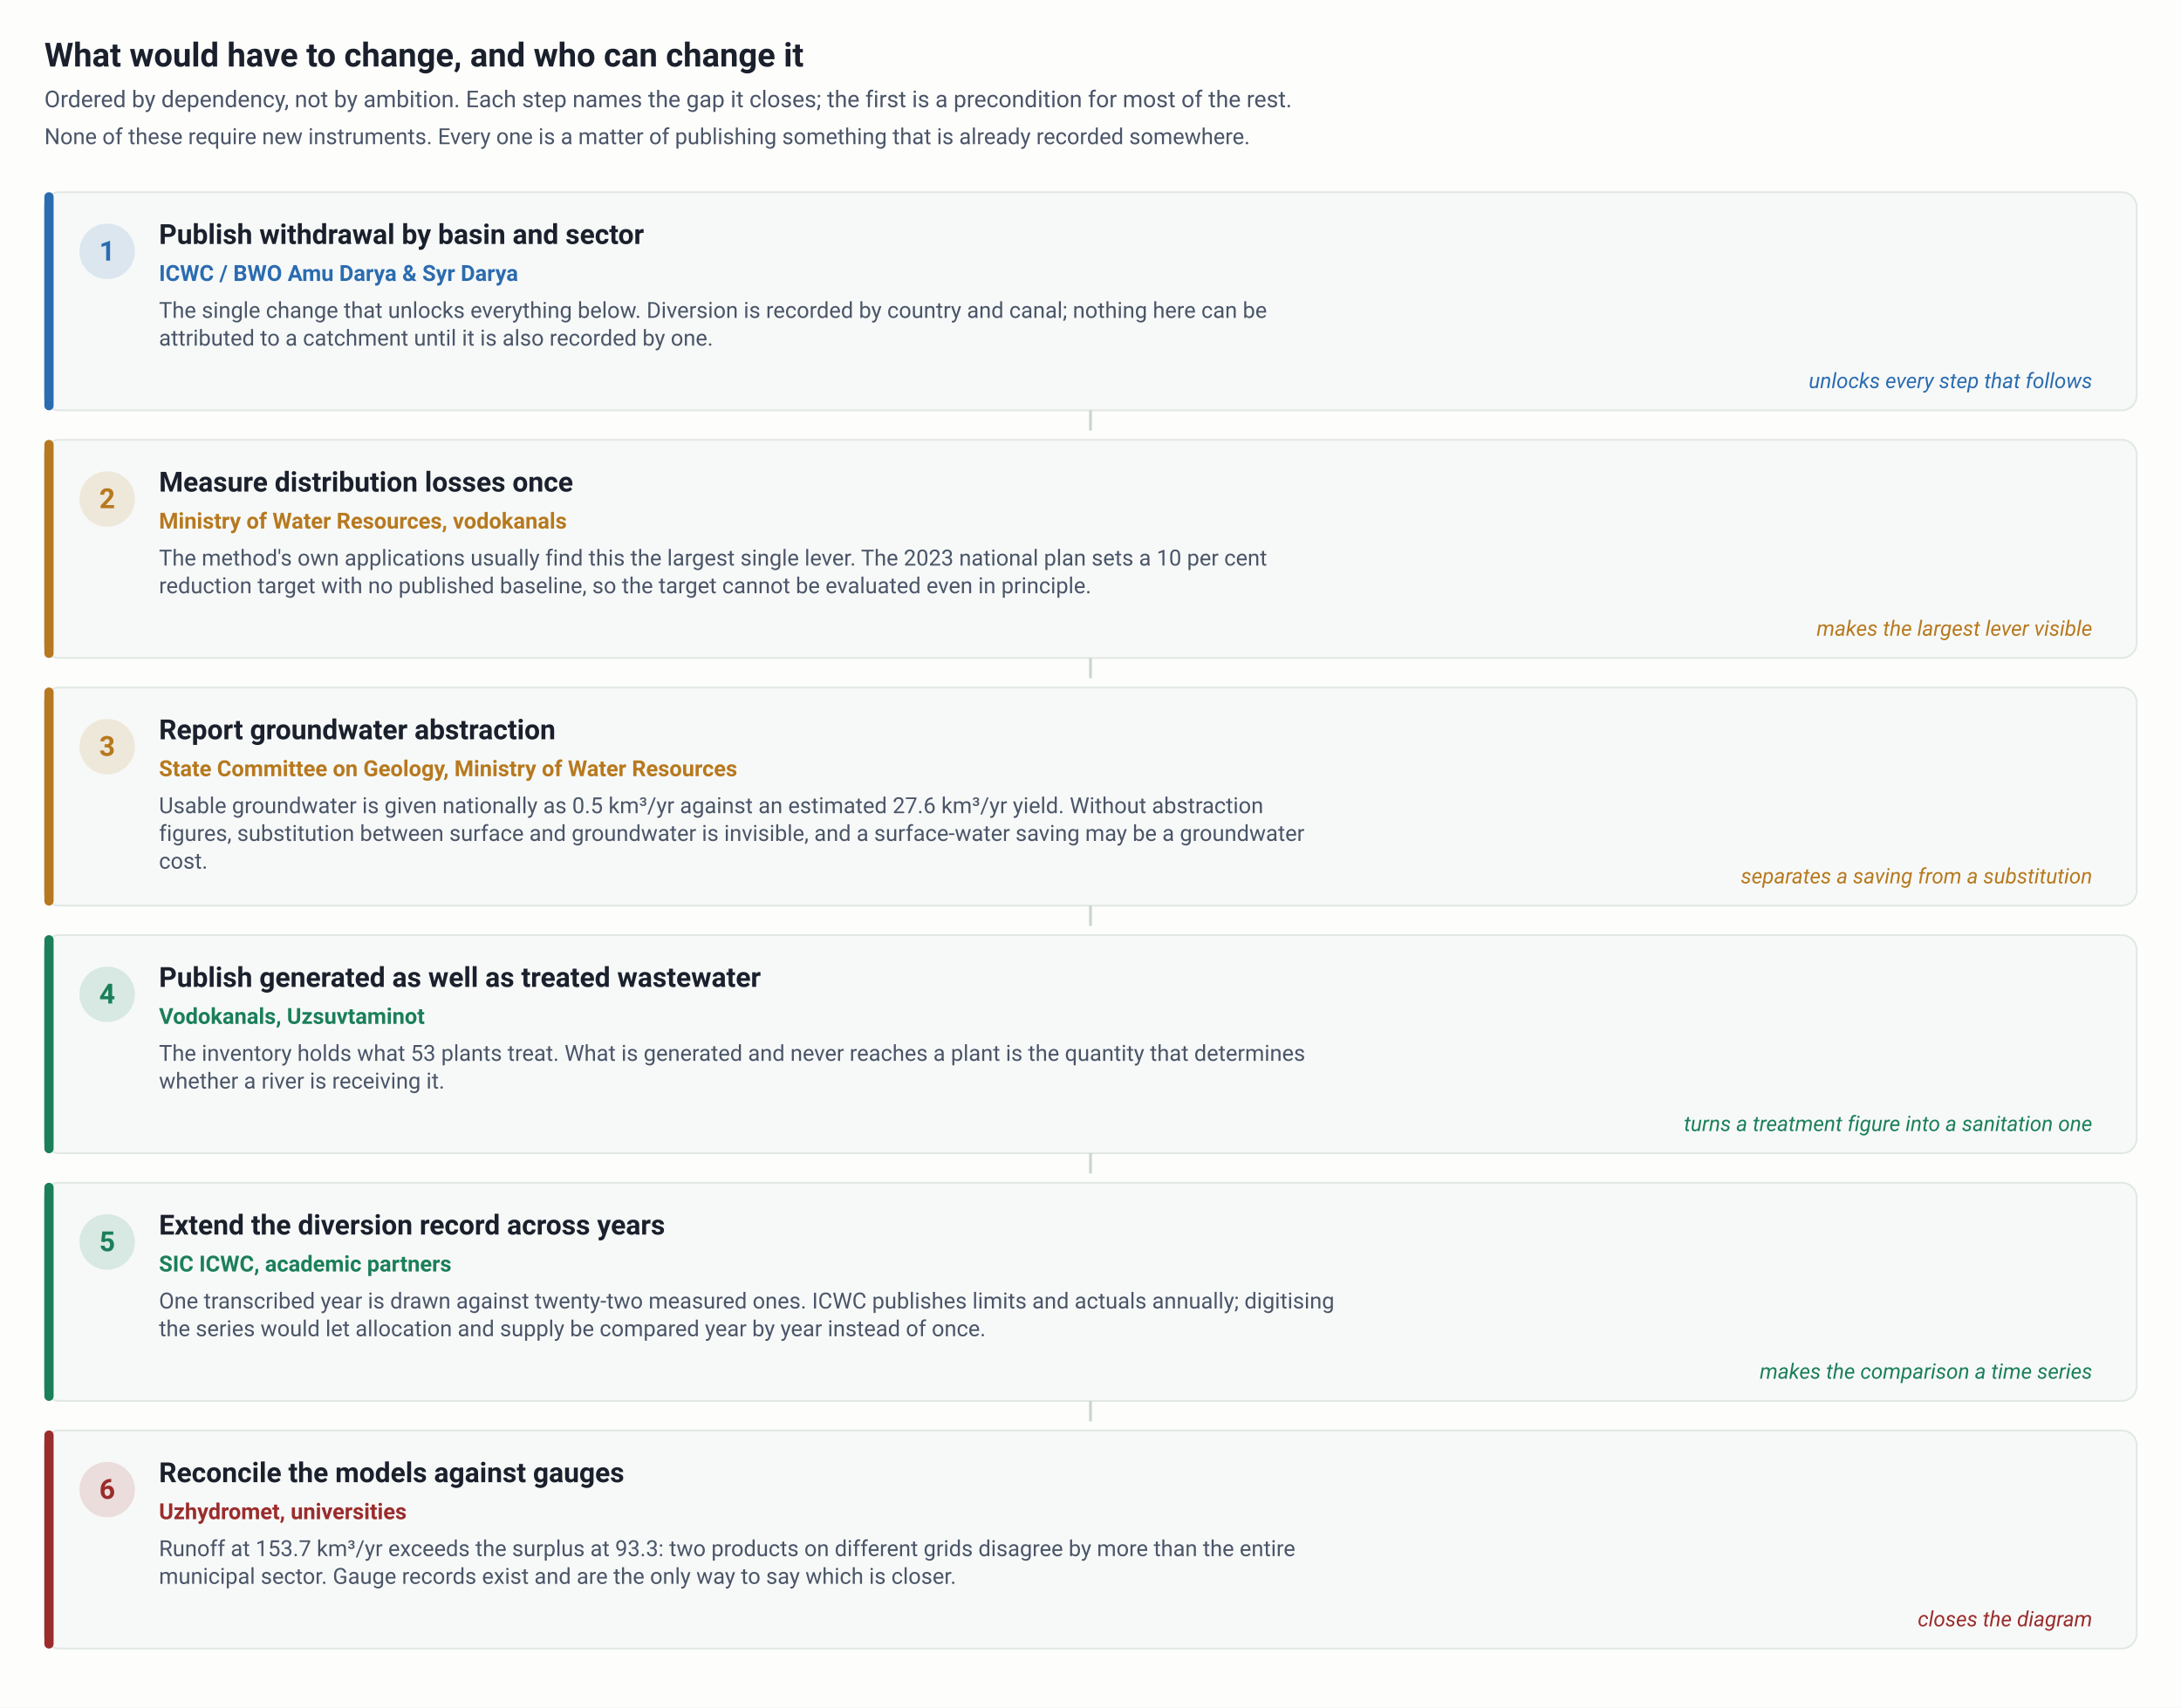
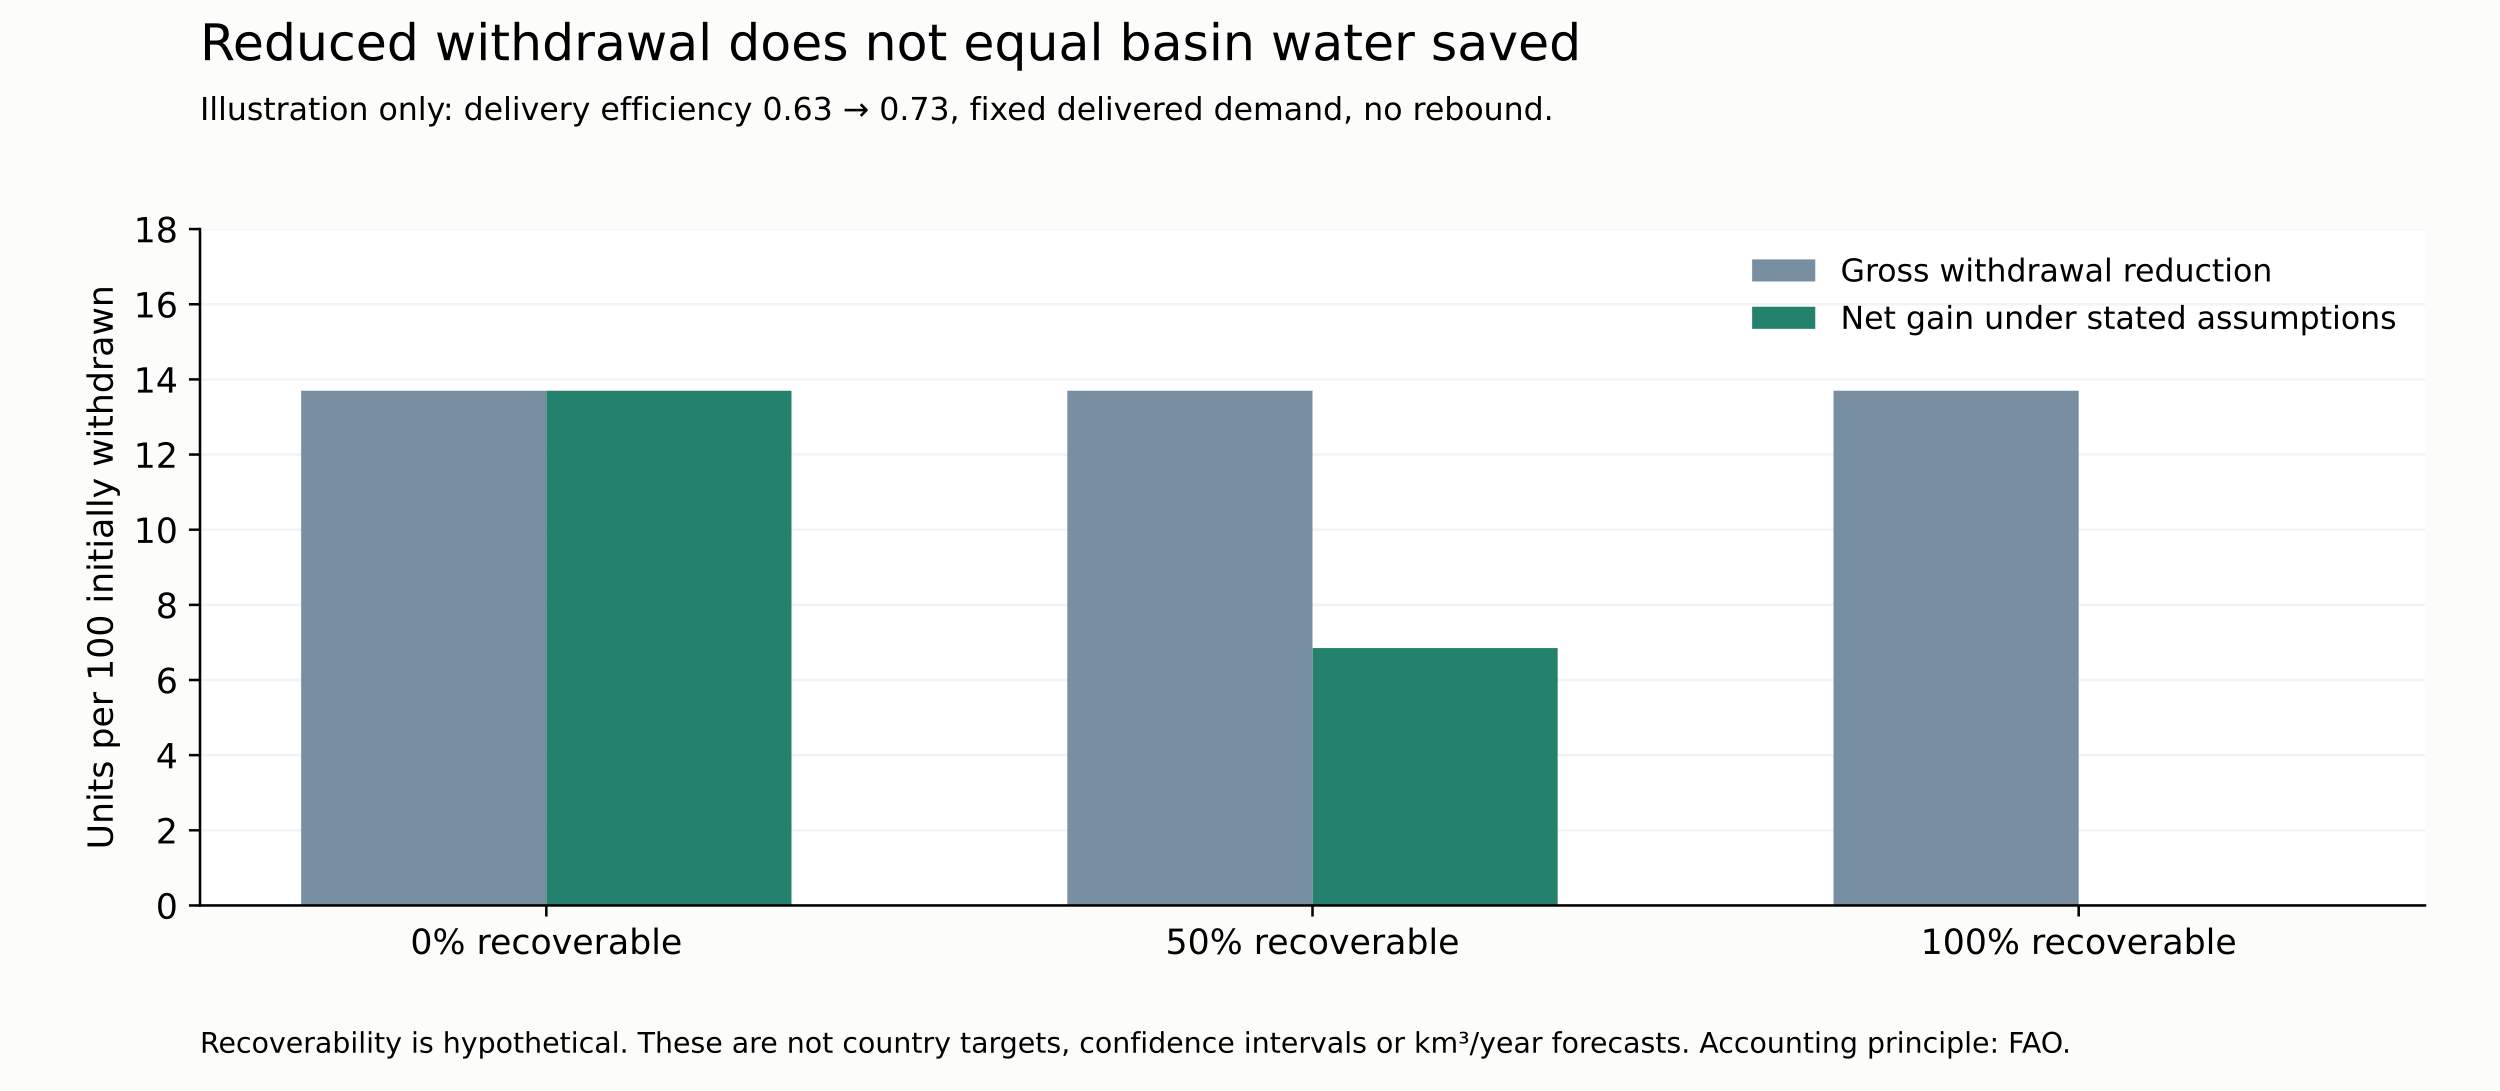
- <svg xmlns="http://www.w3.org/2000/svg" viewBox="0 0 1180 924" font-family="system-ui, -apple-system, Segoe UI, Roboto, sans-serif">
-   <rect width="1180" height="924" fill="#fdfdfc" />
-   <text x="24" y="36" font-size="18" font-weight="640" fill="#1a202c">What would have to change, and who can change it</text>
-   <text x="24" y="58" font-size="12.5" fill="#4a5568">Ordered by dependency, not by ambition. Each step names the gap it closes; the first is a precondition for most of the rest.</text>
-   <text x="24" y="78" font-size="12" fill="#4a5568">None of these require new instruments. Every one is a matter of publishing something that is already recorded somewhere.</text>
-   <rect x="24" y="104" width="1132" height="118" rx="8" fill="#f7f9f8" stroke="#e2e8e5" />
-   <rect x="24" y="104" width="5" height="118" rx="2.5" fill="#2b6cb0" />
-   <circle cx="58" cy="136" r="15" fill="#2b6cb0" fill-opacity="0.14" />
-   <text x="58" y="141" text-anchor="middle" font-size="15" font-weight="700" fill="#2b6cb0">1</text>
-   <text x="86" y="132" font-size="15" font-weight="620" fill="#1a202c">Publish withdrawal by basin and sector</text>
-   <text x="86" y="152" font-size="12" fill="#2b6cb0" font-weight="600">ICWC / BWO Amu Darya &amp; Syr Darya</text>
-   <text x="86" y="172" font-size="12" fill="#4a5568">The single change that unlocks everything below. Diversion is recorded by country and canal; nothing here can be</text>
-   <text x="86" y="187" font-size="12" fill="#4a5568">attributed to a catchment until it is also recorded by one.</text>
-   <text x="1132" y="210" text-anchor="end" font-size="11.5" font-style="italic" fill="#2b6cb0">unlocks every step that follows</text>
-   <path d="M590.0,222 l0,11" stroke="#cbd5d0" stroke-width="1.5" />
-   <rect x="24" y="238" width="1132" height="118" rx="8" fill="#f7f9f8" stroke="#e2e8e5" />
-   <rect x="24" y="238" width="5" height="118" rx="2.5" fill="#b7791f" />
-   <circle cx="58" cy="270" r="15" fill="#b7791f" fill-opacity="0.14" />
-   <text x="58" y="275" text-anchor="middle" font-size="15" font-weight="700" fill="#b7791f">2</text>
-   <text x="86" y="266" font-size="15" font-weight="620" fill="#1a202c">Measure distribution losses once</text>
-   <text x="86" y="286" font-size="12" fill="#b7791f" font-weight="600">Ministry of Water Resources, vodokanals</text>
-   <text x="86" y="306" font-size="12" fill="#4a5568">The method's own applications usually find this the largest single lever. The 2023 national plan sets a 10 per cent</text>
-   <text x="86" y="321" font-size="12" fill="#4a5568">reduction target with no published baseline, so the target cannot be evaluated even in principle.</text>
-   <text x="1132" y="344" text-anchor="end" font-size="11.5" font-style="italic" fill="#b7791f">makes the largest lever visible</text>
-   <path d="M590.0,356 l0,11" stroke="#cbd5d0" stroke-width="1.5" />
-   <rect x="24" y="372" width="1132" height="118" rx="8" fill="#f7f9f8" stroke="#e2e8e5" />
-   <rect x="24" y="372" width="5" height="118" rx="2.5" fill="#b7791f" />
-   <circle cx="58" cy="404" r="15" fill="#b7791f" fill-opacity="0.14" />
-   <text x="58" y="409" text-anchor="middle" font-size="15" font-weight="700" fill="#b7791f">3</text>
-   <text x="86" y="400" font-size="15" font-weight="620" fill="#1a202c">Report groundwater abstraction</text>
-   <text x="86" y="420" font-size="12" fill="#b7791f" font-weight="600">State Committee on Geology, Ministry of Water Resources</text>
-   <text x="86" y="440" font-size="12" fill="#4a5568">Usable groundwater is given nationally as 0.5 km³/yr against an estimated 27.6 km³/yr yield. Without abstraction</text>
-   <text x="86" y="455" font-size="12" fill="#4a5568">figures, substitution between surface and groundwater is invisible, and a surface-water saving may be a groundwater</text>
-   <text x="86" y="470" font-size="12" fill="#4a5568">cost.</text>
-   <text x="1132" y="478" text-anchor="end" font-size="11.5" font-style="italic" fill="#b7791f">separates a saving from a substitution</text>
-   <path d="M590.0,490 l0,11" stroke="#cbd5d0" stroke-width="1.5" />
-   <rect x="24" y="506" width="1132" height="118" rx="8" fill="#f7f9f8" stroke="#e2e8e5" />
-   <rect x="24" y="506" width="5" height="118" rx="2.5" fill="#1b7f5a" />
-   <circle cx="58" cy="538" r="15" fill="#1b7f5a" fill-opacity="0.14" />
-   <text x="58" y="543" text-anchor="middle" font-size="15" font-weight="700" fill="#1b7f5a">4</text>
-   <text x="86" y="534" font-size="15" font-weight="620" fill="#1a202c">Publish generated as well as treated wastewater</text>
-   <text x="86" y="554" font-size="12" fill="#1b7f5a" font-weight="600">Vodokanals, Uzsuvtaminot</text>
-   <text x="86" y="574" font-size="12" fill="#4a5568">The inventory holds what 53 plants treat. What is generated and never reaches a plant is the quantity that determines</text>
-   <text x="86" y="589" font-size="12" fill="#4a5568">whether a river is receiving it.</text>
-   <text x="1132" y="612" text-anchor="end" font-size="11.5" font-style="italic" fill="#1b7f5a">turns a treatment figure into a sanitation one</text>
-   <path d="M590.0,624 l0,11" stroke="#cbd5d0" stroke-width="1.5" />
-   <rect x="24" y="640" width="1132" height="118" rx="8" fill="#f7f9f8" stroke="#e2e8e5" />
-   <rect x="24" y="640" width="5" height="118" rx="2.5" fill="#1b7f5a" />
-   <circle cx="58" cy="672" r="15" fill="#1b7f5a" fill-opacity="0.14" />
-   <text x="58" y="677" text-anchor="middle" font-size="15" font-weight="700" fill="#1b7f5a">5</text>
-   <text x="86" y="668" font-size="15" font-weight="620" fill="#1a202c">Extend the diversion record across years</text>
-   <text x="86" y="688" font-size="12" fill="#1b7f5a" font-weight="600">SIC ICWC, academic partners</text>
-   <text x="86" y="708" font-size="12" fill="#4a5568">One transcribed year is drawn against twenty-two measured ones. ICWC publishes limits and actuals annually; digitising</text>
-   <text x="86" y="723" font-size="12" fill="#4a5568">the series would let allocation and supply be compared year by year instead of once.</text>
-   <text x="1132" y="746" text-anchor="end" font-size="11.5" font-style="italic" fill="#1b7f5a">makes the comparison a time series</text>
-   <path d="M590.0,758 l0,11" stroke="#cbd5d0" stroke-width="1.5" />
-   <rect x="24" y="774" width="1132" height="118" rx="8" fill="#f7f9f8" stroke="#e2e8e5" />
-   <rect x="24" y="774" width="5" height="118" rx="2.5" fill="#9b2c2c" />
-   <circle cx="58" cy="806" r="15" fill="#9b2c2c" fill-opacity="0.14" />
-   <text x="58" y="811" text-anchor="middle" font-size="15" font-weight="700" fill="#9b2c2c">6</text>
-   <text x="86" y="802" font-size="15" font-weight="620" fill="#1a202c">Reconcile the models against gauges</text>
-   <text x="86" y="822" font-size="12" fill="#9b2c2c" font-weight="600">Uzhydromet, universities</text>
-   <text x="86" y="842" font-size="12" fill="#4a5568">Runoff at 153.7 km³/yr exceeds the surplus at 93.3: two products on different grids disagree by more than the entire</text>
-   <text x="86" y="857" font-size="12" fill="#4a5568">municipal sector. Gauge records exist and are the only way to say which is closer.</text>
-   <text x="1132" y="880" text-anchor="end" font-size="11.5" font-style="italic" fill="#9b2c2c">closes the diagram</text>
+ <svg xmlns="http://www.w3.org/2000/svg" xmlns:xlink="http://www.w3.org/1999/xlink" width="792pt" height="345.6pt" viewBox="0 0 792 345.6" version="1.1">
+   <defs>
+     <style type="text/css">*{stroke-linejoin: round; stroke-linecap: butt}</style>
+   </defs>
+   <g id="figure_1">
+     <g id="patch_1">
+       <path d="M 0 345.6  L 792 345.6  L 792 0  L 0 0  z " style="fill: #fcfcfa" />
+     </g>
+     <g id="axes_1">
+       <g id="patch_2">
+         <path d="M 63.36 286.848  L 768.24 286.848  L 768.24 72.576  L 63.36 72.576  z " style="fill: #ffffff" />
+       </g>
+       <g id="matplotlib.axis_1">
+         <g id="xtick_1">
+           <g id="line2d_1">
+             <defs>
+               <path id="ma40e6b1be5" d="M 0 0  L 0 3.5  " style="stroke: #000000; stroke-width: 0.8" />
+             </defs>
+             <g>
+               <use xlink:href="#ma40e6b1be5" x="173.073" y="286.848" style="stroke: #000000; stroke-width: 0.8" />
+             </g>
+           </g>
+           <g id="text_1">
+             <text style="font-size: 11px; font-family: 'DejaVu Sans'; text-anchor: middle" x="173.073" y="302.206" transform="rotate(-0 173.0727 302.2063)">0% recoverable</text>
+           </g>
+         </g>
+         <g id="xtick_2">
+           <g id="line2d_2">
+             <g>
+               <use xlink:href="#ma40e6b1be5" x="415.8" y="286.848" style="stroke: #000000; stroke-width: 0.8" />
+             </g>
+           </g>
+           <g id="text_2">
+             <text style="font-size: 11px; font-family: 'DejaVu Sans'; text-anchor: middle" x="415.8" y="302.206" transform="rotate(-0 415.8 302.2063)">50% recoverable</text>
+           </g>
+         </g>
+         <g id="xtick_3">
+           <g id="line2d_3">
+             <g>
+               <use xlink:href="#ma40e6b1be5" x="658.527" y="286.848" style="stroke: #000000; stroke-width: 0.8" />
+             </g>
+           </g>
+           <g id="text_3">
+             <text style="font-size: 11px; font-family: 'DejaVu Sans'; text-anchor: middle" x="658.527" y="302.206" transform="rotate(-0 658.5273 302.2063)">100% recoverable</text>
+           </g>
+         </g>
+       </g>
+       <g id="matplotlib.axis_2">
+         <g id="ytick_1">
+           <g id="line2d_4">
+             <path d="M 63.36 286.848  L 768.24 286.848  " clip-path="url(#p2fe57e71ef)" style="fill: none; stroke: #b0b0b0; stroke-opacity: 0.15; stroke-width: 0.8; stroke-linecap: square" />
+           </g>
+           <g id="line2d_5">
+             <defs>
+               <path id="md8d82b8edd" d="M 0 0  L -3.5 0  " style="stroke: #000000; stroke-width: 0.8" />
+             </defs>
+             <g>
+               <use xlink:href="#md8d82b8edd" x="63.36" y="286.848" style="stroke: #000000; stroke-width: 0.8" />
+             </g>
+           </g>
+           <g id="text_4">
+             <text style="font-size: 11px; font-family: 'DejaVu Sans'; text-anchor: end" x="56.36" y="291.027" transform="rotate(-0 56.36 291.0267)">0</text>
+           </g>
+         </g>
+         <g id="ytick_2">
+           <g id="line2d_6">
+             <path d="M 63.36 263.04  L 768.24 263.04  " clip-path="url(#p2fe57e71ef)" style="fill: none; stroke: #b0b0b0; stroke-opacity: 0.15; stroke-width: 0.8; stroke-linecap: square" />
+           </g>
+           <g id="line2d_7">
+             <g>
+               <use xlink:href="#md8d82b8edd" x="63.36" y="263.04" style="stroke: #000000; stroke-width: 0.8" />
+             </g>
+           </g>
+           <g id="text_5">
+             <text style="font-size: 11px; font-family: 'DejaVu Sans'; text-anchor: end" x="56.36" y="267.219" transform="rotate(-0 56.36 267.2187)">2</text>
+           </g>
+         </g>
+         <g id="ytick_3">
+           <g id="line2d_8">
+             <path d="M 63.36 239.232  L 768.24 239.232  " clip-path="url(#p2fe57e71ef)" style="fill: none; stroke: #b0b0b0; stroke-opacity: 0.15; stroke-width: 0.8; stroke-linecap: square" />
+           </g>
+           <g id="line2d_9">
+             <g>
+               <use xlink:href="#md8d82b8edd" x="63.36" y="239.232" style="stroke: #000000; stroke-width: 0.8" />
+             </g>
+           </g>
+           <g id="text_6">
+             <text style="font-size: 11px; font-family: 'DejaVu Sans'; text-anchor: end" x="56.36" y="243.411" transform="rotate(-0 56.36 243.4107)">4</text>
+           </g>
+         </g>
+         <g id="ytick_4">
+           <g id="line2d_10">
+             <path d="M 63.36 215.424  L 768.24 215.424  " clip-path="url(#p2fe57e71ef)" style="fill: none; stroke: #b0b0b0; stroke-opacity: 0.15; stroke-width: 0.8; stroke-linecap: square" />
+           </g>
+           <g id="line2d_11">
+             <g>
+               <use xlink:href="#md8d82b8edd" x="63.36" y="215.424" style="stroke: #000000; stroke-width: 0.8" />
+             </g>
+           </g>
+           <g id="text_7">
+             <text style="font-size: 11px; font-family: 'DejaVu Sans'; text-anchor: end" x="56.36" y="219.603" transform="rotate(-0 56.36 219.6027)">6</text>
+           </g>
+         </g>
+         <g id="ytick_5">
+           <g id="line2d_12">
+             <path d="M 63.36 191.616  L 768.24 191.616  " clip-path="url(#p2fe57e71ef)" style="fill: none; stroke: #b0b0b0; stroke-opacity: 0.15; stroke-width: 0.8; stroke-linecap: square" />
+           </g>
+           <g id="line2d_13">
+             <g>
+               <use xlink:href="#md8d82b8edd" x="63.36" y="191.616" style="stroke: #000000; stroke-width: 0.8" />
+             </g>
+           </g>
+           <g id="text_8">
+             <text style="font-size: 11px; font-family: 'DejaVu Sans'; text-anchor: end" x="56.36" y="195.795" transform="rotate(-0 56.36 195.7947)">8</text>
+           </g>
+         </g>
+         <g id="ytick_6">
+           <g id="line2d_14">
+             <path d="M 63.36 167.808  L 768.24 167.808  " clip-path="url(#p2fe57e71ef)" style="fill: none; stroke: #b0b0b0; stroke-opacity: 0.15; stroke-width: 0.8; stroke-linecap: square" />
+           </g>
+           <g id="line2d_15">
+             <g>
+               <use xlink:href="#md8d82b8edd" x="63.36" y="167.808" style="stroke: #000000; stroke-width: 0.8" />
+             </g>
+           </g>
+           <g id="text_9">
+             <text style="font-size: 11px; font-family: 'DejaVu Sans'; text-anchor: end" x="56.36" y="171.987" transform="rotate(-0 56.36 171.9867)">10</text>
+           </g>
+         </g>
+         <g id="ytick_7">
+           <g id="line2d_16">
+             <path d="M 63.36 144  L 768.24 144  " clip-path="url(#p2fe57e71ef)" style="fill: none; stroke: #b0b0b0; stroke-opacity: 0.15; stroke-width: 0.8; stroke-linecap: square" />
+           </g>
+           <g id="line2d_17">
+             <g>
+               <use xlink:href="#md8d82b8edd" x="63.36" y="144" style="stroke: #000000; stroke-width: 0.8" />
+             </g>
+           </g>
+           <g id="text_10">
+             <text style="font-size: 11px; font-family: 'DejaVu Sans'; text-anchor: end" x="56.36" y="148.179" transform="rotate(-0 56.36 148.1787)">12</text>
+           </g>
+         </g>
+         <g id="ytick_8">
+           <g id="line2d_18">
+             <path d="M 63.36 120.192  L 768.24 120.192  " clip-path="url(#p2fe57e71ef)" style="fill: none; stroke: #b0b0b0; stroke-opacity: 0.15; stroke-width: 0.8; stroke-linecap: square" />
+           </g>
+           <g id="line2d_19">
+             <g>
+               <use xlink:href="#md8d82b8edd" x="63.36" y="120.192" style="stroke: #000000; stroke-width: 0.8" />
+             </g>
+           </g>
+           <g id="text_11">
+             <text style="font-size: 11px; font-family: 'DejaVu Sans'; text-anchor: end" x="56.36" y="124.371" transform="rotate(-0 56.36 124.3707)">14</text>
+           </g>
+         </g>
+         <g id="ytick_9">
+           <g id="line2d_20">
+             <path d="M 63.36 96.384  L 768.24 96.384  " clip-path="url(#p2fe57e71ef)" style="fill: none; stroke: #b0b0b0; stroke-opacity: 0.15; stroke-width: 0.8; stroke-linecap: square" />
+           </g>
+           <g id="line2d_21">
+             <g>
+               <use xlink:href="#md8d82b8edd" x="63.36" y="96.384" style="stroke: #000000; stroke-width: 0.8" />
+             </g>
+           </g>
+           <g id="text_12">
+             <text style="font-size: 11px; font-family: 'DejaVu Sans'; text-anchor: end" x="56.36" y="100.563" transform="rotate(-0 56.36 100.5627)">16</text>
+           </g>
+         </g>
+         <g id="ytick_10">
+           <g id="line2d_22">
+             <path d="M 63.36 72.576  L 768.24 72.576  " clip-path="url(#p2fe57e71ef)" style="fill: none; stroke: #b0b0b0; stroke-opacity: 0.15; stroke-width: 0.8; stroke-linecap: square" />
+           </g>
+           <g id="line2d_23">
+             <g>
+               <use xlink:href="#md8d82b8edd" x="63.36" y="72.576" style="stroke: #000000; stroke-width: 0.8" />
+             </g>
+           </g>
+           <g id="text_13">
+             <text style="font-size: 11px; font-family: 'DejaVu Sans'; text-anchor: end" x="56.36" y="76.755" transform="rotate(-0 56.36 76.75471)">18</text>
+           </g>
+         </g>
+         <g id="text_14">
+           <text style="font-size: 11px; font-family: 'DejaVu Sans'; text-anchor: middle" x="35.72" y="179.712" transform="rotate(-90 35.71992 179.712)">Units per 100 initially withdrawn</text>
+         </g>
+       </g>
+       <g id="patch_3">
+         <path d="M 95.4 286.848  L 173.073 286.848  L 173.073 123.78  L 95.4 123.78  z " clip-path="url(#p2fe57e71ef)" style="fill: #788fa2" />
+       </g>
+       <g id="patch_4">
+         <path d="M 338.127 286.848  L 415.8 286.848  L 415.8 123.78  L 338.127 123.78  z " clip-path="url(#p2fe57e71ef)" style="fill: #788fa2" />
+       </g>
+       <g id="patch_5">
+         <path d="M 580.855 286.848  L 658.527 286.848  L 658.527 123.78  L 580.855 123.78  z " clip-path="url(#p2fe57e71ef)" style="fill: #788fa2" />
+       </g>
+       <g id="patch_6">
+         <path d="M 173.073 286.848  L 250.745 286.848  L 250.745 123.78  L 173.073 123.78  z " clip-path="url(#p2fe57e71ef)" style="fill: #24816b" />
+       </g>
+       <g id="patch_7">
+         <path d="M 415.8 286.848  L 493.473 286.848  L 493.473 205.314  L 415.8 205.314  z " clip-path="url(#p2fe57e71ef)" style="fill: #24816b" />
+       </g>
+       <g id="patch_8">
+         <path d="M 658.527 286.848  L 736.2 286.848  L 736.2 286.848  L 658.527 286.848  z " clip-path="url(#p2fe57e71ef)" style="fill: #24816b" />
+       </g>
+       <g id="patch_9">
+         <path d="M 63.36 286.848  L 63.36 72.576  " style="fill: none; stroke: #000000; stroke-width: 0.8; stroke-linejoin: miter; stroke-linecap: square" />
+       </g>
+       <g id="patch_10">
+         <path d="M 63.36 286.848  L 768.24 286.848  " style="fill: none; stroke: #000000; stroke-width: 0.8; stroke-linejoin: miter; stroke-linecap: square" />
+       </g>
+       <g id="legend_1">
+         <g id="patch_11">
+           <path d="M 555.076 89.174  L 575.076 89.174  L 575.076 82.174  L 555.076 82.174  z " style="fill: #788fa2" />
+         </g>
+         <g id="text_15">
+           <text style="font-size: 10px; font-family: 'DejaVu Sans'; text-anchor: start" x="583.076" y="89.174" transform="rotate(-0 583.0759 89.17444)">Gross withdrawal reduction</text>
+         </g>
+         <g id="patch_12">
+           <path d="M 555.076 104.175  L 575.076 104.175  L 575.076 97.175  L 555.076 97.175  z " style="fill: #24816b" />
+         </g>
+         <g id="text_16">
+           <text style="font-size: 10px; font-family: 'DejaVu Sans'; text-anchor: start" x="583.076" y="104.175" transform="rotate(-0 583.0759 104.1752)">Net gain under stated assumptions</text>
+         </g>
+       </g>
+     </g>
+     <g id="text_17">
+       <text style="font-size: 16px; font-family: 'DejaVu Sans'; text-anchor: start" x="63.36" y="19.07" transform="rotate(-0 63.36 19.0695)">Reduced withdrawal does not equal basin water saved</text>
+     </g>
+     <g id="text_18">
+       <text style="font-size: 10px; font-family: 'DejaVu Sans'; text-anchor: start" x="63.36" y="38.016" transform="rotate(-0 63.36 38.016)">Illustration only: delivery efficiency 0.63 → 0.73, fixed delivered demand, no rebound.</text>
+     </g>
+     <g id="text_19">
+       <text style="font-size: 9px; font-family: 'DejaVu Sans'; text-anchor: start" x="63.36" y="333.504" transform="rotate(-0 63.36 333.504)">Recoverability is hypothetical. These are not country targets, confidence intervals or km³/year forecasts. Accounting principle: FAO.</text>
+     </g>
+   </g>
+   <defs>
+     <clipPath id="p2fe57e71ef">
+       <rect x="63.36" y="72.576" width="704.88" height="214.272" />
+     </clipPath>
+   </defs>
</svg>
